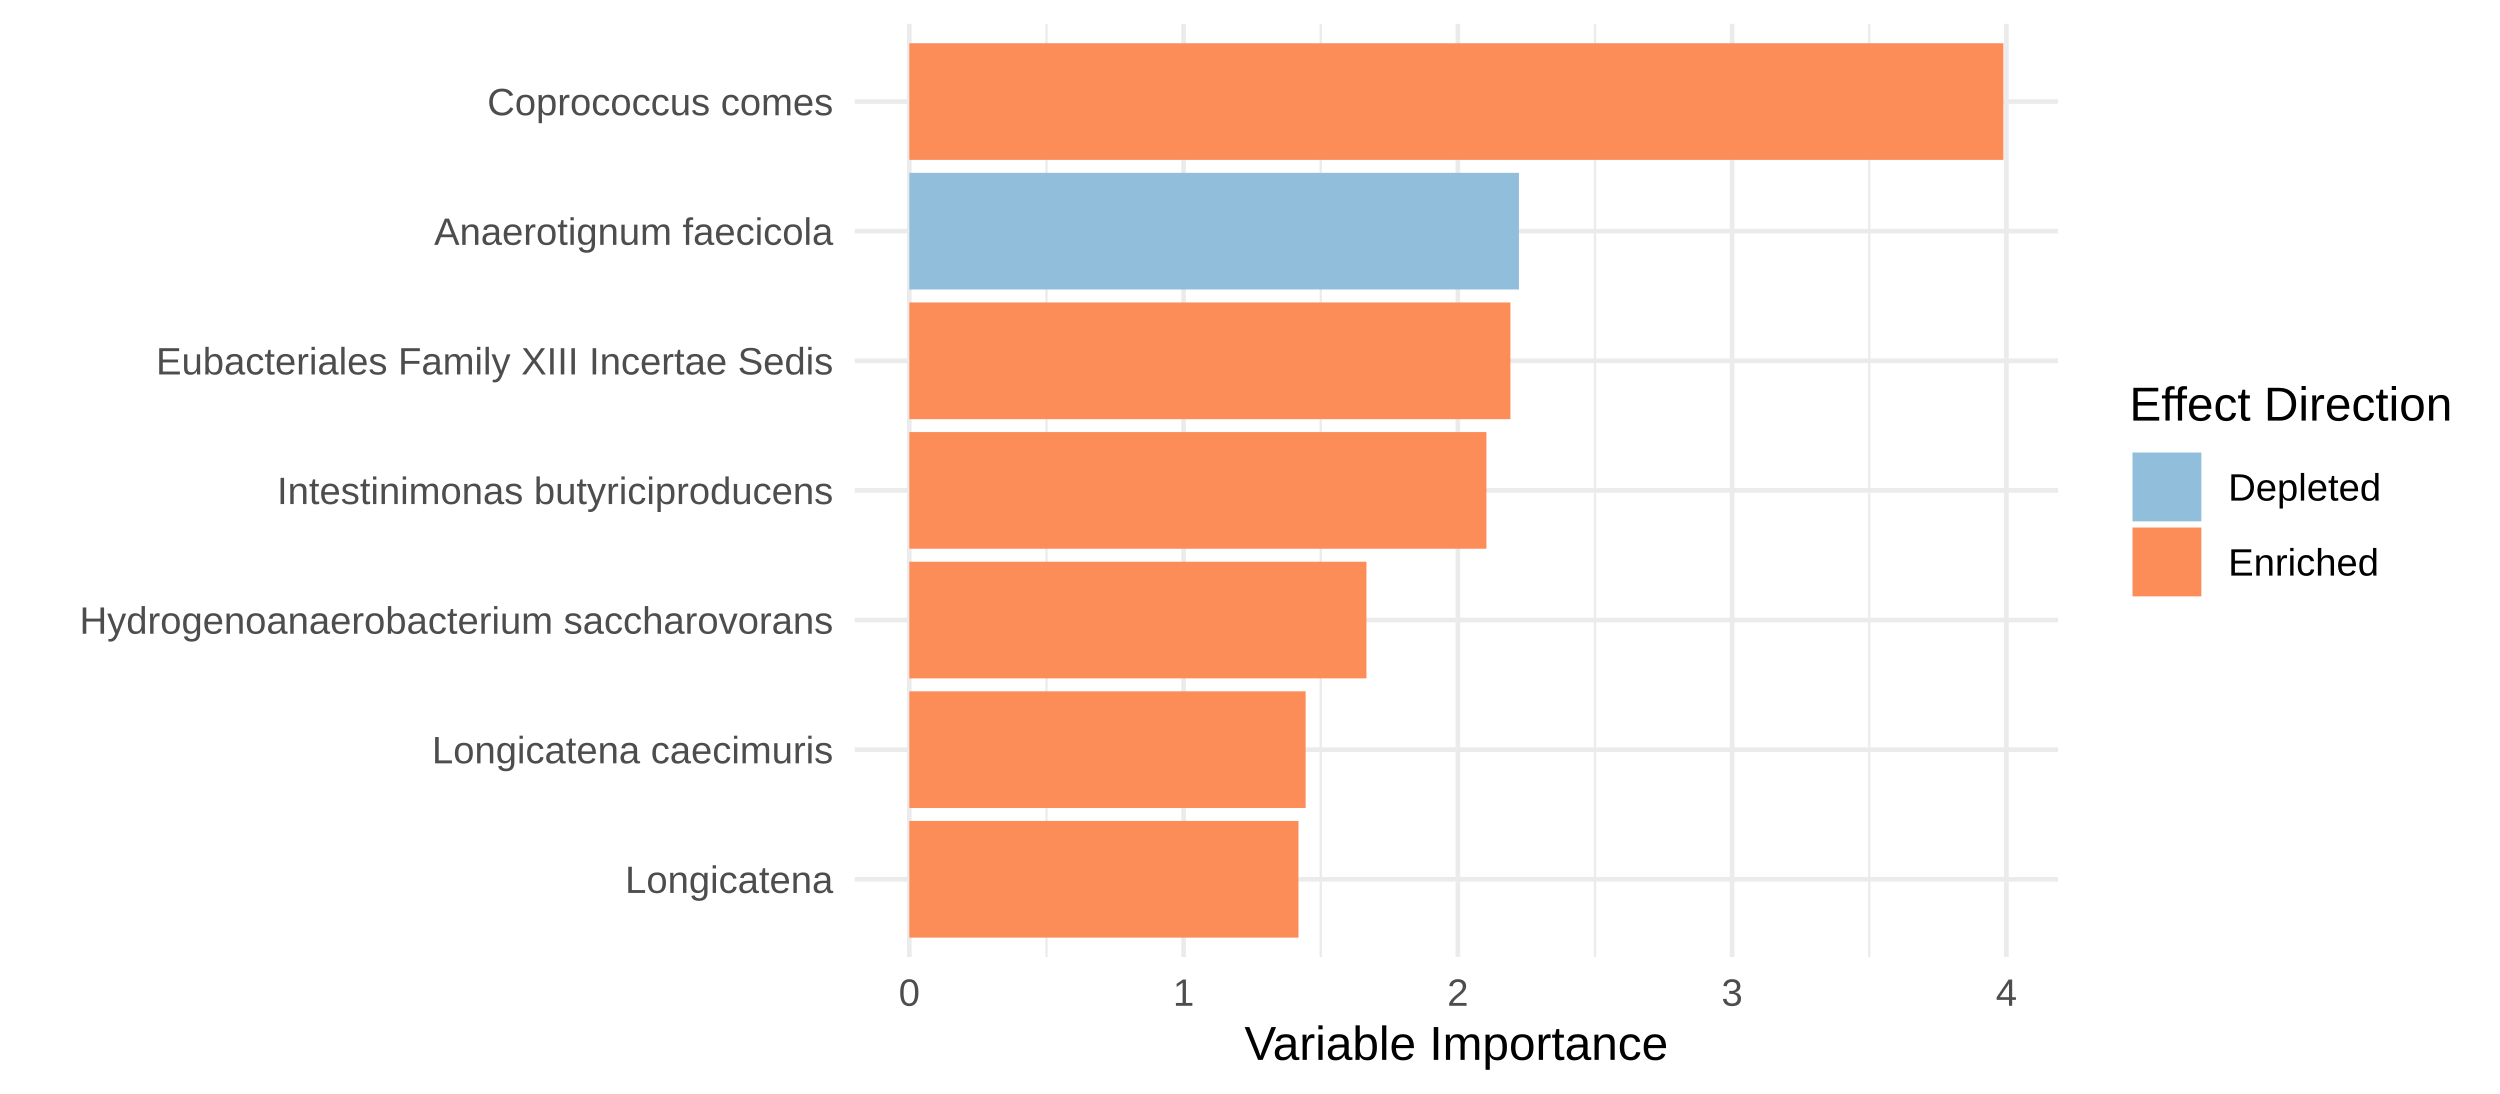
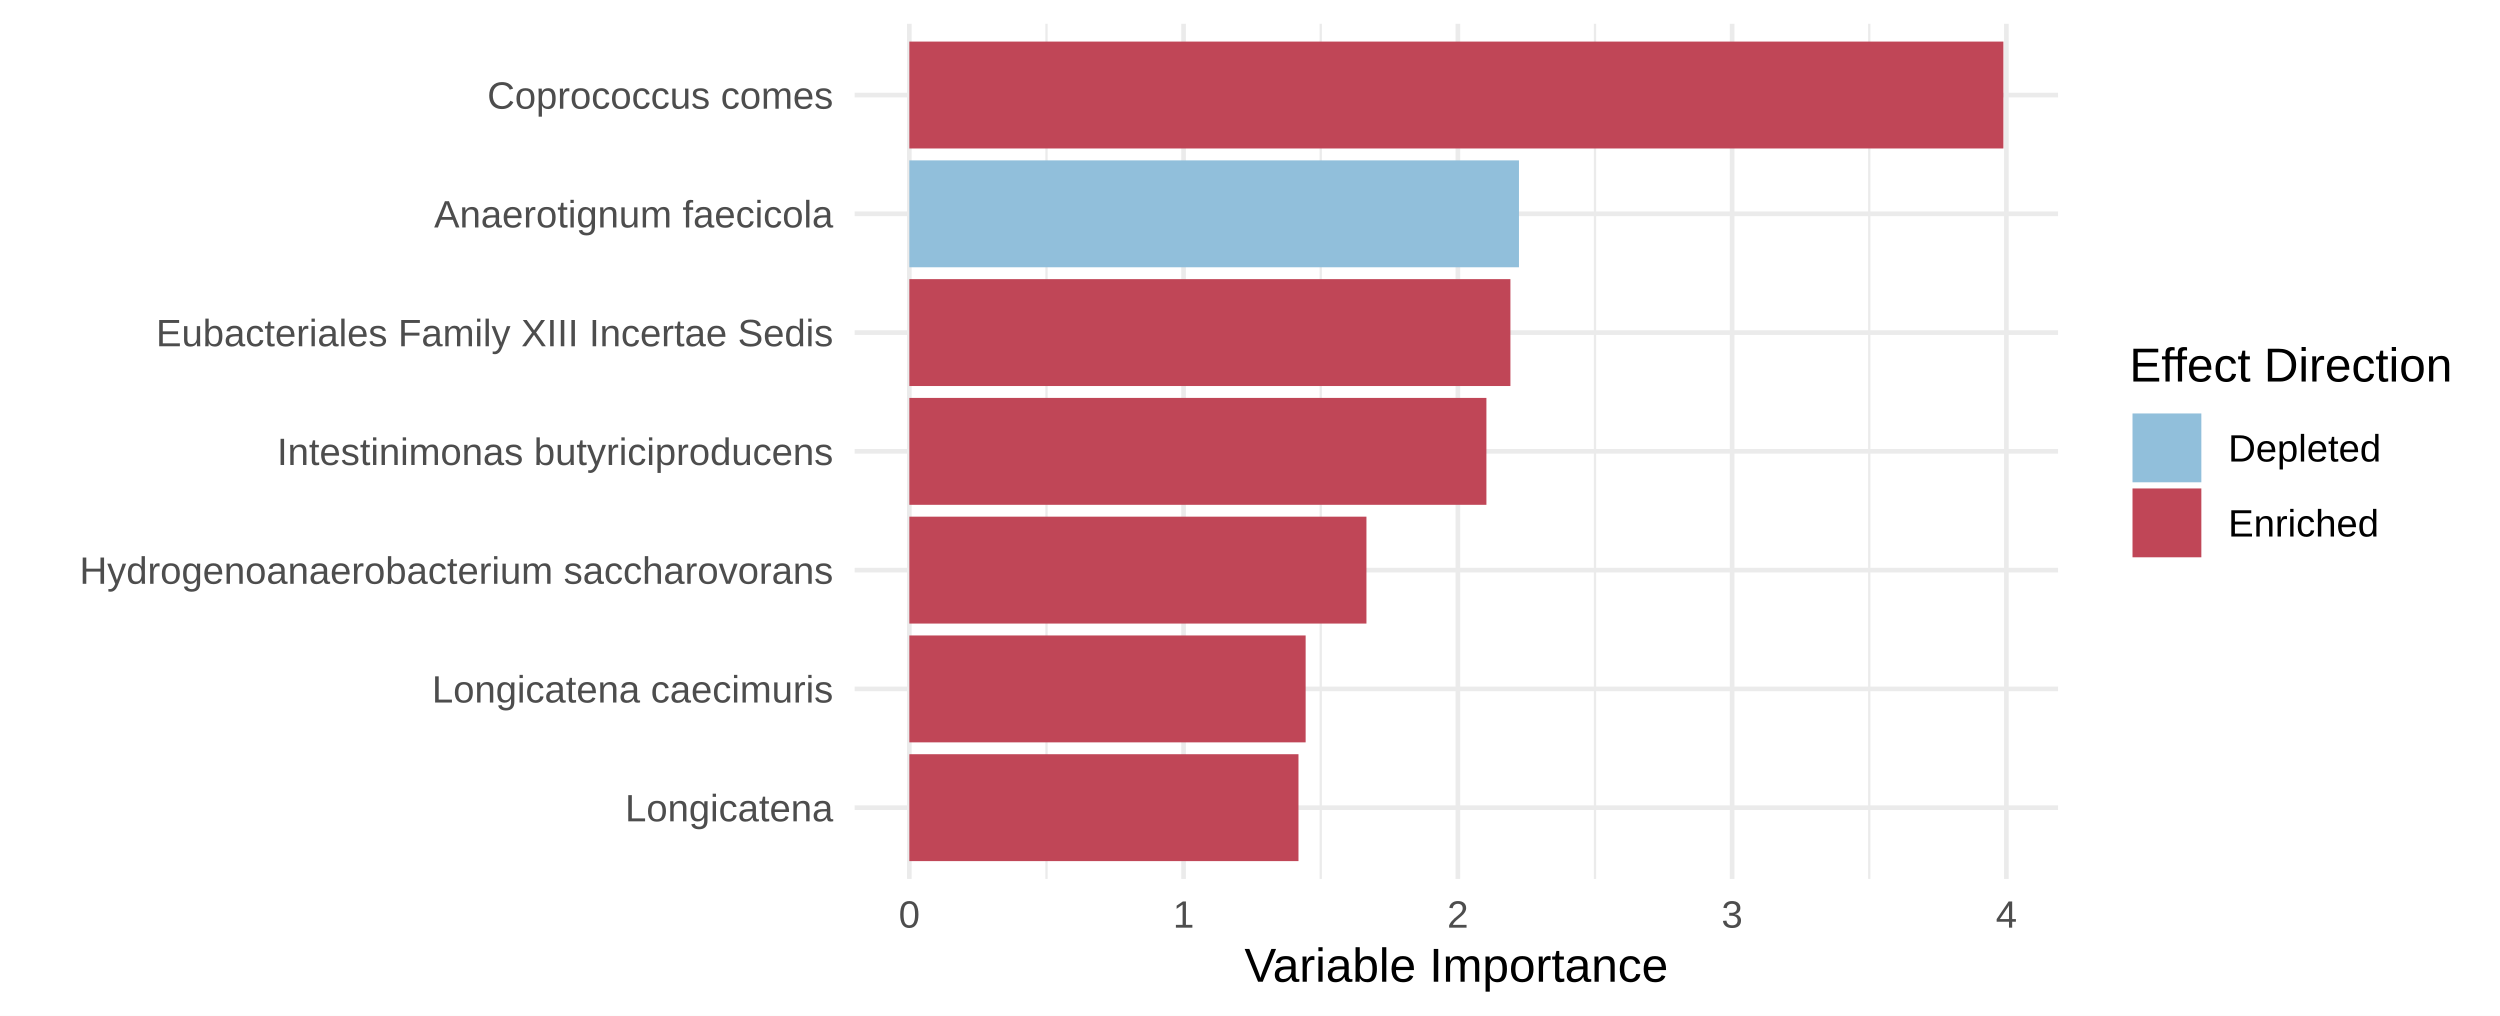
- <svg xmlns="http://www.w3.org/2000/svg" width="576.00pt" height="252.00pt" viewBox="0 0 576.00 252.00">
+ <svg xmlns="http://www.w3.org/2000/svg" width="576.00pt" height="234.00pt" viewBox="0 0 576.00 234.00">
  <g class="svglite">
    <defs>
      <style type="text/css">
    .svglite line, .svglite polyline, .svglite polygon, .svglite path, .svglite rect, .svglite circle {
      fill: none;
      stroke: #000000;
      stroke-linecap: round;
      stroke-linejoin: round;
      stroke-miterlimit: 10.00;
    }
    .svglite text {
      white-space: pre;
    }
    .svglite g.glyphgroup path {
      fill: inherit;
      stroke: none;
    }
  </style>
    </defs>
    <rect width="100%" height="100%" style="stroke: none; fill: #FFFFFF;" />
    <defs>
-       <clipPath id="cpMC4wMHw1NzYuMDB8MC4wMHwyNTIuMDA=">
-         <rect x="0.00" y="0.00" width="576.00" height="252.00" />
+       <clipPath id="cpMC4wMHw1NzYuMDB8MC4wMHwyMzQuMDA=">
+         <rect x="0.00" y="0.00" width="576.00" height="234.00" />
      </clipPath>
    </defs>
-     <g clip-path="url(#cpMC4wMHw1NzYuMDB8MC4wMHwyNTIuMDA=)">
-       <rect x="-0" y="0.00" width="576.00" height="252.00" style="stroke-width: 1.07; stroke: none; fill: #FFFFFF;" />
+     <g clip-path="url(#cpMC4wMHw1NzYuMDB8MC4wMHwyMzQuMDA=)">
+       <rect x="-0" y="-0" width="576.00" height="234.00" style="stroke-width: 1.07; stroke: none; fill: #FFFFFF;" />
    </g>
    <defs>
-       <clipPath id="cpMTk2LjkxfDQ3NC4xOHw1LjQ4fDIyMC41MA==">
-         <rect x="196.91" y="5.48" width="277.27" height="215.02" />
+       <clipPath id="cpMTk2LjkxfDQ3NC4xOHw1LjQ4fDIwMi41MA==">
+         <rect x="196.91" y="5.48" width="277.27" height="197.02" />
      </clipPath>
    </defs>
-     <g clip-path="url(#cpMTk2LjkxfDQ3NC4xOHw1LjQ4fDIyMC41MA==)">
-       <polyline points="241.11,220.50 241.11,5.48 " style="stroke-width: 0.53; stroke: #EBEBEB; stroke-linecap: butt;" />
-       <polyline points="304.30,220.50 304.30,5.48 " style="stroke-width: 0.53; stroke: #EBEBEB; stroke-linecap: butt;" />
-       <polyline points="367.49,220.50 367.49,5.48 " style="stroke-width: 0.53; stroke: #EBEBEB; stroke-linecap: butt;" />
-       <polyline points="430.68,220.50 430.68,5.48 " style="stroke-width: 0.53; stroke: #EBEBEB; stroke-linecap: butt;" />
-       <polyline points="196.91,202.59 474.18,202.59 " style="stroke-width: 1.07; stroke: #EBEBEB; stroke-linecap: butt;" />
-       <polyline points="196.91,172.72 474.18,172.72 " style="stroke-width: 1.07; stroke: #EBEBEB; stroke-linecap: butt;" />
-       <polyline points="196.91,142.86 474.18,142.86 " style="stroke-width: 1.07; stroke: #EBEBEB; stroke-linecap: butt;" />
-       <polyline points="196.91,112.99 474.18,112.99 " style="stroke-width: 1.07; stroke: #EBEBEB; stroke-linecap: butt;" />
-       <polyline points="196.91,83.13 474.18,83.13 " style="stroke-width: 1.07; stroke: #EBEBEB; stroke-linecap: butt;" />
-       <polyline points="196.91,53.26 474.18,53.26 " style="stroke-width: 1.07; stroke: #EBEBEB; stroke-linecap: butt;" />
-       <polyline points="196.91,23.40 474.18,23.40 " style="stroke-width: 1.07; stroke: #EBEBEB; stroke-linecap: butt;" />
-       <polyline points="209.51,220.50 209.51,5.48 " style="stroke-width: 1.07; stroke: #EBEBEB; stroke-linecap: butt;" />
-       <polyline points="272.70,220.50 272.70,5.48 " style="stroke-width: 1.07; stroke: #EBEBEB; stroke-linecap: butt;" />
-       <polyline points="335.89,220.50 335.89,5.48 " style="stroke-width: 1.07; stroke: #EBEBEB; stroke-linecap: butt;" />
-       <polyline points="399.08,220.50 399.08,5.48 " style="stroke-width: 1.07; stroke: #EBEBEB; stroke-linecap: butt;" />
-       <polyline points="462.27,220.50 462.27,5.48 " style="stroke-width: 1.07; stroke: #EBEBEB; stroke-linecap: butt;" />
-       <rect x="209.51" y="9.96" width="252.07" height="26.88" style="stroke-width: 1.07; stroke: none; stroke-linecap: butt; stroke-linejoin: miter; fill: #FC8D59;" />
-       <rect x="209.51" y="39.82" width="140.46" height="26.88" style="stroke-width: 1.07; stroke: none; stroke-linecap: butt; stroke-linejoin: miter; fill: #91BFDB;" />
-       <rect x="209.51" y="69.69" width="138.49" height="26.88" style="stroke-width: 1.07; stroke: none; stroke-linecap: butt; stroke-linejoin: miter; fill: #FC8D59;" />
-       <rect x="209.51" y="99.55" width="132.96" height="26.88" style="stroke-width: 1.07; stroke: none; stroke-linecap: butt; stroke-linejoin: miter; fill: #FC8D59;" />
-       <rect x="209.51" y="129.42" width="105.32" height="26.88" style="stroke-width: 1.07; stroke: none; stroke-linecap: butt; stroke-linejoin: miter; fill: #FC8D59;" />
-       <rect x="209.51" y="159.28" width="91.31" height="26.88" style="stroke-width: 1.07; stroke: none; stroke-linecap: butt; stroke-linejoin: miter; fill: #FC8D59;" />
-       <rect x="209.51" y="189.15" width="89.66" height="26.88" style="stroke-width: 1.07; stroke: none; stroke-linecap: butt; stroke-linejoin: miter; fill: #FC8D59;" />
+     <g clip-path="url(#cpMTk2LjkxfDQ3NC4xOHw1LjQ4fDIwMi41MA==)">
+       <polyline points="241.11,202.50 241.11,5.48 " style="stroke-width: 0.53; stroke: #EBEBEB; stroke-linecap: butt;" />
+       <polyline points="304.30,202.50 304.30,5.48 " style="stroke-width: 0.53; stroke: #EBEBEB; stroke-linecap: butt;" />
+       <polyline points="367.49,202.50 367.49,5.48 " style="stroke-width: 0.53; stroke: #EBEBEB; stroke-linecap: butt;" />
+       <polyline points="430.68,202.50 430.68,5.48 " style="stroke-width: 0.53; stroke: #EBEBEB; stroke-linecap: butt;" />
+       <polyline points="196.91,186.09 474.18,186.09 " style="stroke-width: 1.07; stroke: #EBEBEB; stroke-linecap: butt;" />
+       <polyline points="196.91,158.72 474.18,158.72 " style="stroke-width: 1.07; stroke: #EBEBEB; stroke-linecap: butt;" />
+       <polyline points="196.91,131.36 474.18,131.36 " style="stroke-width: 1.07; stroke: #EBEBEB; stroke-linecap: butt;" />
+       <polyline points="196.91,103.99 474.18,103.99 " style="stroke-width: 1.07; stroke: #EBEBEB; stroke-linecap: butt;" />
+       <polyline points="196.91,76.63 474.18,76.63 " style="stroke-width: 1.07; stroke: #EBEBEB; stroke-linecap: butt;" />
+       <polyline points="196.91,49.26 474.18,49.26 " style="stroke-width: 1.07; stroke: #EBEBEB; stroke-linecap: butt;" />
+       <polyline points="196.91,21.90 474.18,21.90 " style="stroke-width: 1.07; stroke: #EBEBEB; stroke-linecap: butt;" />
+       <polyline points="209.51,202.50 209.51,5.48 " style="stroke-width: 1.07; stroke: #EBEBEB; stroke-linecap: butt;" />
+       <polyline points="272.70,202.50 272.70,5.48 " style="stroke-width: 1.07; stroke: #EBEBEB; stroke-linecap: butt;" />
+       <polyline points="335.89,202.50 335.89,5.48 " style="stroke-width: 1.07; stroke: #EBEBEB; stroke-linecap: butt;" />
+       <polyline points="399.08,202.50 399.08,5.48 " style="stroke-width: 1.07; stroke: #EBEBEB; stroke-linecap: butt;" />
+       <polyline points="462.27,202.50 462.27,5.48 " style="stroke-width: 1.07; stroke: #EBEBEB; stroke-linecap: butt;" />
+       <rect x="209.51" y="9.58" width="252.07" height="24.63" style="stroke-width: 1.07; stroke: none; stroke-linecap: butt; stroke-linejoin: miter; fill: #C04657;" />
+       <rect x="209.51" y="36.95" width="140.46" height="24.63" style="stroke-width: 1.07; stroke: none; stroke-linecap: butt; stroke-linejoin: miter; fill: #91BFDB;" />
+       <rect x="209.51" y="64.31" width="138.49" height="24.63" style="stroke-width: 1.07; stroke: none; stroke-linecap: butt; stroke-linejoin: miter; fill: #C04657;" />
+       <rect x="209.51" y="91.68" width="132.96" height="24.63" style="stroke-width: 1.07; stroke: none; stroke-linecap: butt; stroke-linejoin: miter; fill: #C04657;" />
+       <rect x="209.51" y="119.04" width="105.32" height="24.63" style="stroke-width: 1.07; stroke: none; stroke-linecap: butt; stroke-linejoin: miter; fill: #C04657;" />
+       <rect x="209.51" y="146.41" width="91.31" height="24.63" style="stroke-width: 1.07; stroke: none; stroke-linecap: butt; stroke-linejoin: miter; fill: #C04657;" />
+       <rect x="209.51" y="173.77" width="89.66" height="24.63" style="stroke-width: 1.07; stroke: none; stroke-linecap: butt; stroke-linejoin: miter; fill: #C04657;" />
    </g>
-     <g clip-path="url(#cpMC4wMHw1NzYuMDB8MC4wMHwyNTIuMDA=)">
-       <text x="191.98" y="205.74" text-anchor="end" style="font-size: 8.80px;fill: #4D4D4D; font-family: &quot;Arial&quot;;" textLength="47.92px" lengthAdjust="spacingAndGlyphs">Longicatena</text>
-       <text x="191.98" y="175.87" text-anchor="end" style="font-size: 8.80px;fill: #4D4D4D; font-family: &quot;Arial&quot;;" textLength="92.41px" lengthAdjust="spacingAndGlyphs">Longicatena caecimuris</text>
-       <text x="191.98" y="146.01" text-anchor="end" style="font-size: 8.80px;fill: #4D4D4D; font-family: &quot;Arial&quot;;" textLength="173.56px" lengthAdjust="spacingAndGlyphs">Hydrogenoanaerobacterium saccharovorans</text>
-       <text x="191.98" y="116.14" text-anchor="end" style="font-size: 8.80px;fill: #4D4D4D; font-family: &quot;Arial&quot;;" textLength="128.08px" lengthAdjust="spacingAndGlyphs">Intestinimonas butyriciproducens</text>
-       <text x="191.98" y="86.28" text-anchor="end" style="font-size: 8.80px;fill: #4D4D4D; font-family: &quot;Arial&quot;;" textLength="155.92px" lengthAdjust="spacingAndGlyphs">Eubacteriales Family XIII Incertae Sedis</text>
-       <text x="191.98" y="56.41" text-anchor="end" style="font-size: 8.80px;fill: #4D4D4D; font-family: &quot;Arial&quot;;" textLength="91.91px" lengthAdjust="spacingAndGlyphs">Anaerotignum faecicola</text>
-       <text x="191.98" y="26.55" text-anchor="end" style="font-size: 8.80px;fill: #4D4D4D; font-family: &quot;Arial&quot;;" textLength="79.72px" lengthAdjust="spacingAndGlyphs">Coprococcus comes</text>
-       <text x="209.51" y="231.74" text-anchor="middle" style="font-size: 8.80px;fill: #4D4D4D; font-family: &quot;Arial&quot;;" textLength="4.89px" lengthAdjust="spacingAndGlyphs">0</text>
-       <text x="272.70" y="231.74" text-anchor="middle" style="font-size: 8.80px;fill: #4D4D4D; font-family: &quot;Arial&quot;;" textLength="4.89px" lengthAdjust="spacingAndGlyphs">1</text>
-       <text x="335.89" y="231.74" text-anchor="middle" style="font-size: 8.80px;fill: #4D4D4D; font-family: &quot;Arial&quot;;" textLength="4.89px" lengthAdjust="spacingAndGlyphs">2</text>
-       <text x="399.08" y="231.74" text-anchor="middle" style="font-size: 8.80px;fill: #4D4D4D; font-family: &quot;Arial&quot;;" textLength="4.89px" lengthAdjust="spacingAndGlyphs">3</text>
-       <text x="462.27" y="231.74" text-anchor="middle" style="font-size: 8.80px;fill: #4D4D4D; font-family: &quot;Arial&quot;;" textLength="4.89px" lengthAdjust="spacingAndGlyphs">4</text>
-       <text x="335.54" y="244.20" text-anchor="middle" style="font-size: 11.00px; font-family: &quot;Arial&quot;;" textLength="97.69px" lengthAdjust="spacingAndGlyphs">Variable Importance</text>
-       <text x="490.62" y="96.91" style="font-size: 11.00px; font-family: &quot;Arial&quot;;" textLength="74.42px" lengthAdjust="spacingAndGlyphs">Effect Direction</text>
-       <rect x="491.33" y="104.26" width="15.86" height="15.86" style="stroke-width: 1.07; stroke: none; stroke-linecap: butt; stroke-linejoin: miter; fill: #91BFDB;" />
-       <rect x="491.33" y="121.54" width="15.86" height="15.86" style="stroke-width: 1.07; stroke: none; stroke-linecap: butt; stroke-linejoin: miter; fill: #FC8D59;" />
-       <text x="513.38" y="115.34" style="font-size: 8.80px; font-family: &quot;Arial&quot;;" textLength="35.20px" lengthAdjust="spacingAndGlyphs">Depleted</text>
-       <text x="513.38" y="132.62" style="font-size: 8.80px; font-family: &quot;Arial&quot;;" textLength="34.72px" lengthAdjust="spacingAndGlyphs">Enriched</text>
+     <g clip-path="url(#cpMC4wMHw1NzYuMDB8MC4wMHwyMzQuMDA=)">
+       <text x="191.98" y="189.24" text-anchor="end" style="font-size: 8.80px;fill: #4D4D4D; font-family: &quot;Arial&quot;;" textLength="47.92px" lengthAdjust="spacingAndGlyphs">Longicatena</text>
+       <text x="191.98" y="161.87" text-anchor="end" style="font-size: 8.80px;fill: #4D4D4D; font-family: &quot;Arial&quot;;" textLength="92.41px" lengthAdjust="spacingAndGlyphs">Longicatena caecimuris</text>
+       <text x="191.98" y="134.51" text-anchor="end" style="font-size: 8.80px;fill: #4D4D4D; font-family: &quot;Arial&quot;;" textLength="173.56px" lengthAdjust="spacingAndGlyphs">Hydrogenoanaerobacterium saccharovorans</text>
+       <text x="191.98" y="107.14" text-anchor="end" style="font-size: 8.80px;fill: #4D4D4D; font-family: &quot;Arial&quot;;" textLength="128.08px" lengthAdjust="spacingAndGlyphs">Intestinimonas butyriciproducens</text>
+       <text x="191.98" y="79.78" text-anchor="end" style="font-size: 8.80px;fill: #4D4D4D; font-family: &quot;Arial&quot;;" textLength="155.92px" lengthAdjust="spacingAndGlyphs">Eubacteriales Family XIII Incertae Sedis</text>
+       <text x="191.98" y="52.41" text-anchor="end" style="font-size: 8.80px;fill: #4D4D4D; font-family: &quot;Arial&quot;;" textLength="91.91px" lengthAdjust="spacingAndGlyphs">Anaerotignum faecicola</text>
+       <text x="191.98" y="25.05" text-anchor="end" style="font-size: 8.80px;fill: #4D4D4D; font-family: &quot;Arial&quot;;" textLength="79.72px" lengthAdjust="spacingAndGlyphs">Coprococcus comes</text>
+       <text x="209.51" y="213.74" text-anchor="middle" style="font-size: 8.80px;fill: #4D4D4D; font-family: &quot;Arial&quot;;" textLength="4.89px" lengthAdjust="spacingAndGlyphs">0</text>
+       <text x="272.70" y="213.74" text-anchor="middle" style="font-size: 8.80px;fill: #4D4D4D; font-family: &quot;Arial&quot;;" textLength="4.89px" lengthAdjust="spacingAndGlyphs">1</text>
+       <text x="335.89" y="213.74" text-anchor="middle" style="font-size: 8.80px;fill: #4D4D4D; font-family: &quot;Arial&quot;;" textLength="4.89px" lengthAdjust="spacingAndGlyphs">2</text>
+       <text x="399.08" y="213.74" text-anchor="middle" style="font-size: 8.80px;fill: #4D4D4D; font-family: &quot;Arial&quot;;" textLength="4.89px" lengthAdjust="spacingAndGlyphs">3</text>
+       <text x="462.27" y="213.74" text-anchor="middle" style="font-size: 8.80px;fill: #4D4D4D; font-family: &quot;Arial&quot;;" textLength="4.89px" lengthAdjust="spacingAndGlyphs">4</text>
+       <text x="335.54" y="226.20" text-anchor="middle" style="font-size: 11.00px; font-family: &quot;Arial&quot;;" textLength="97.69px" lengthAdjust="spacingAndGlyphs">Variable Importance</text>
+       <text x="490.62" y="87.91" style="font-size: 11.00px; font-family: &quot;Arial&quot;;" textLength="74.42px" lengthAdjust="spacingAndGlyphs">Effect Direction</text>
+       <rect x="491.33" y="95.26" width="15.86" height="15.86" style="stroke-width: 1.07; stroke: none; stroke-linecap: butt; stroke-linejoin: miter; fill: #91BFDB;" />
+       <rect x="491.33" y="112.54" width="15.86" height="15.86" style="stroke-width: 1.07; stroke: none; stroke-linecap: butt; stroke-linejoin: miter; fill: #C04657;" />
+       <text x="513.38" y="106.34" style="font-size: 8.80px; font-family: &quot;Arial&quot;;" textLength="35.20px" lengthAdjust="spacingAndGlyphs">Depleted</text>
+       <text x="513.38" y="123.62" style="font-size: 8.80px; font-family: &quot;Arial&quot;;" textLength="34.72px" lengthAdjust="spacingAndGlyphs">Enriched</text>
    </g>
  </g>
</svg>
